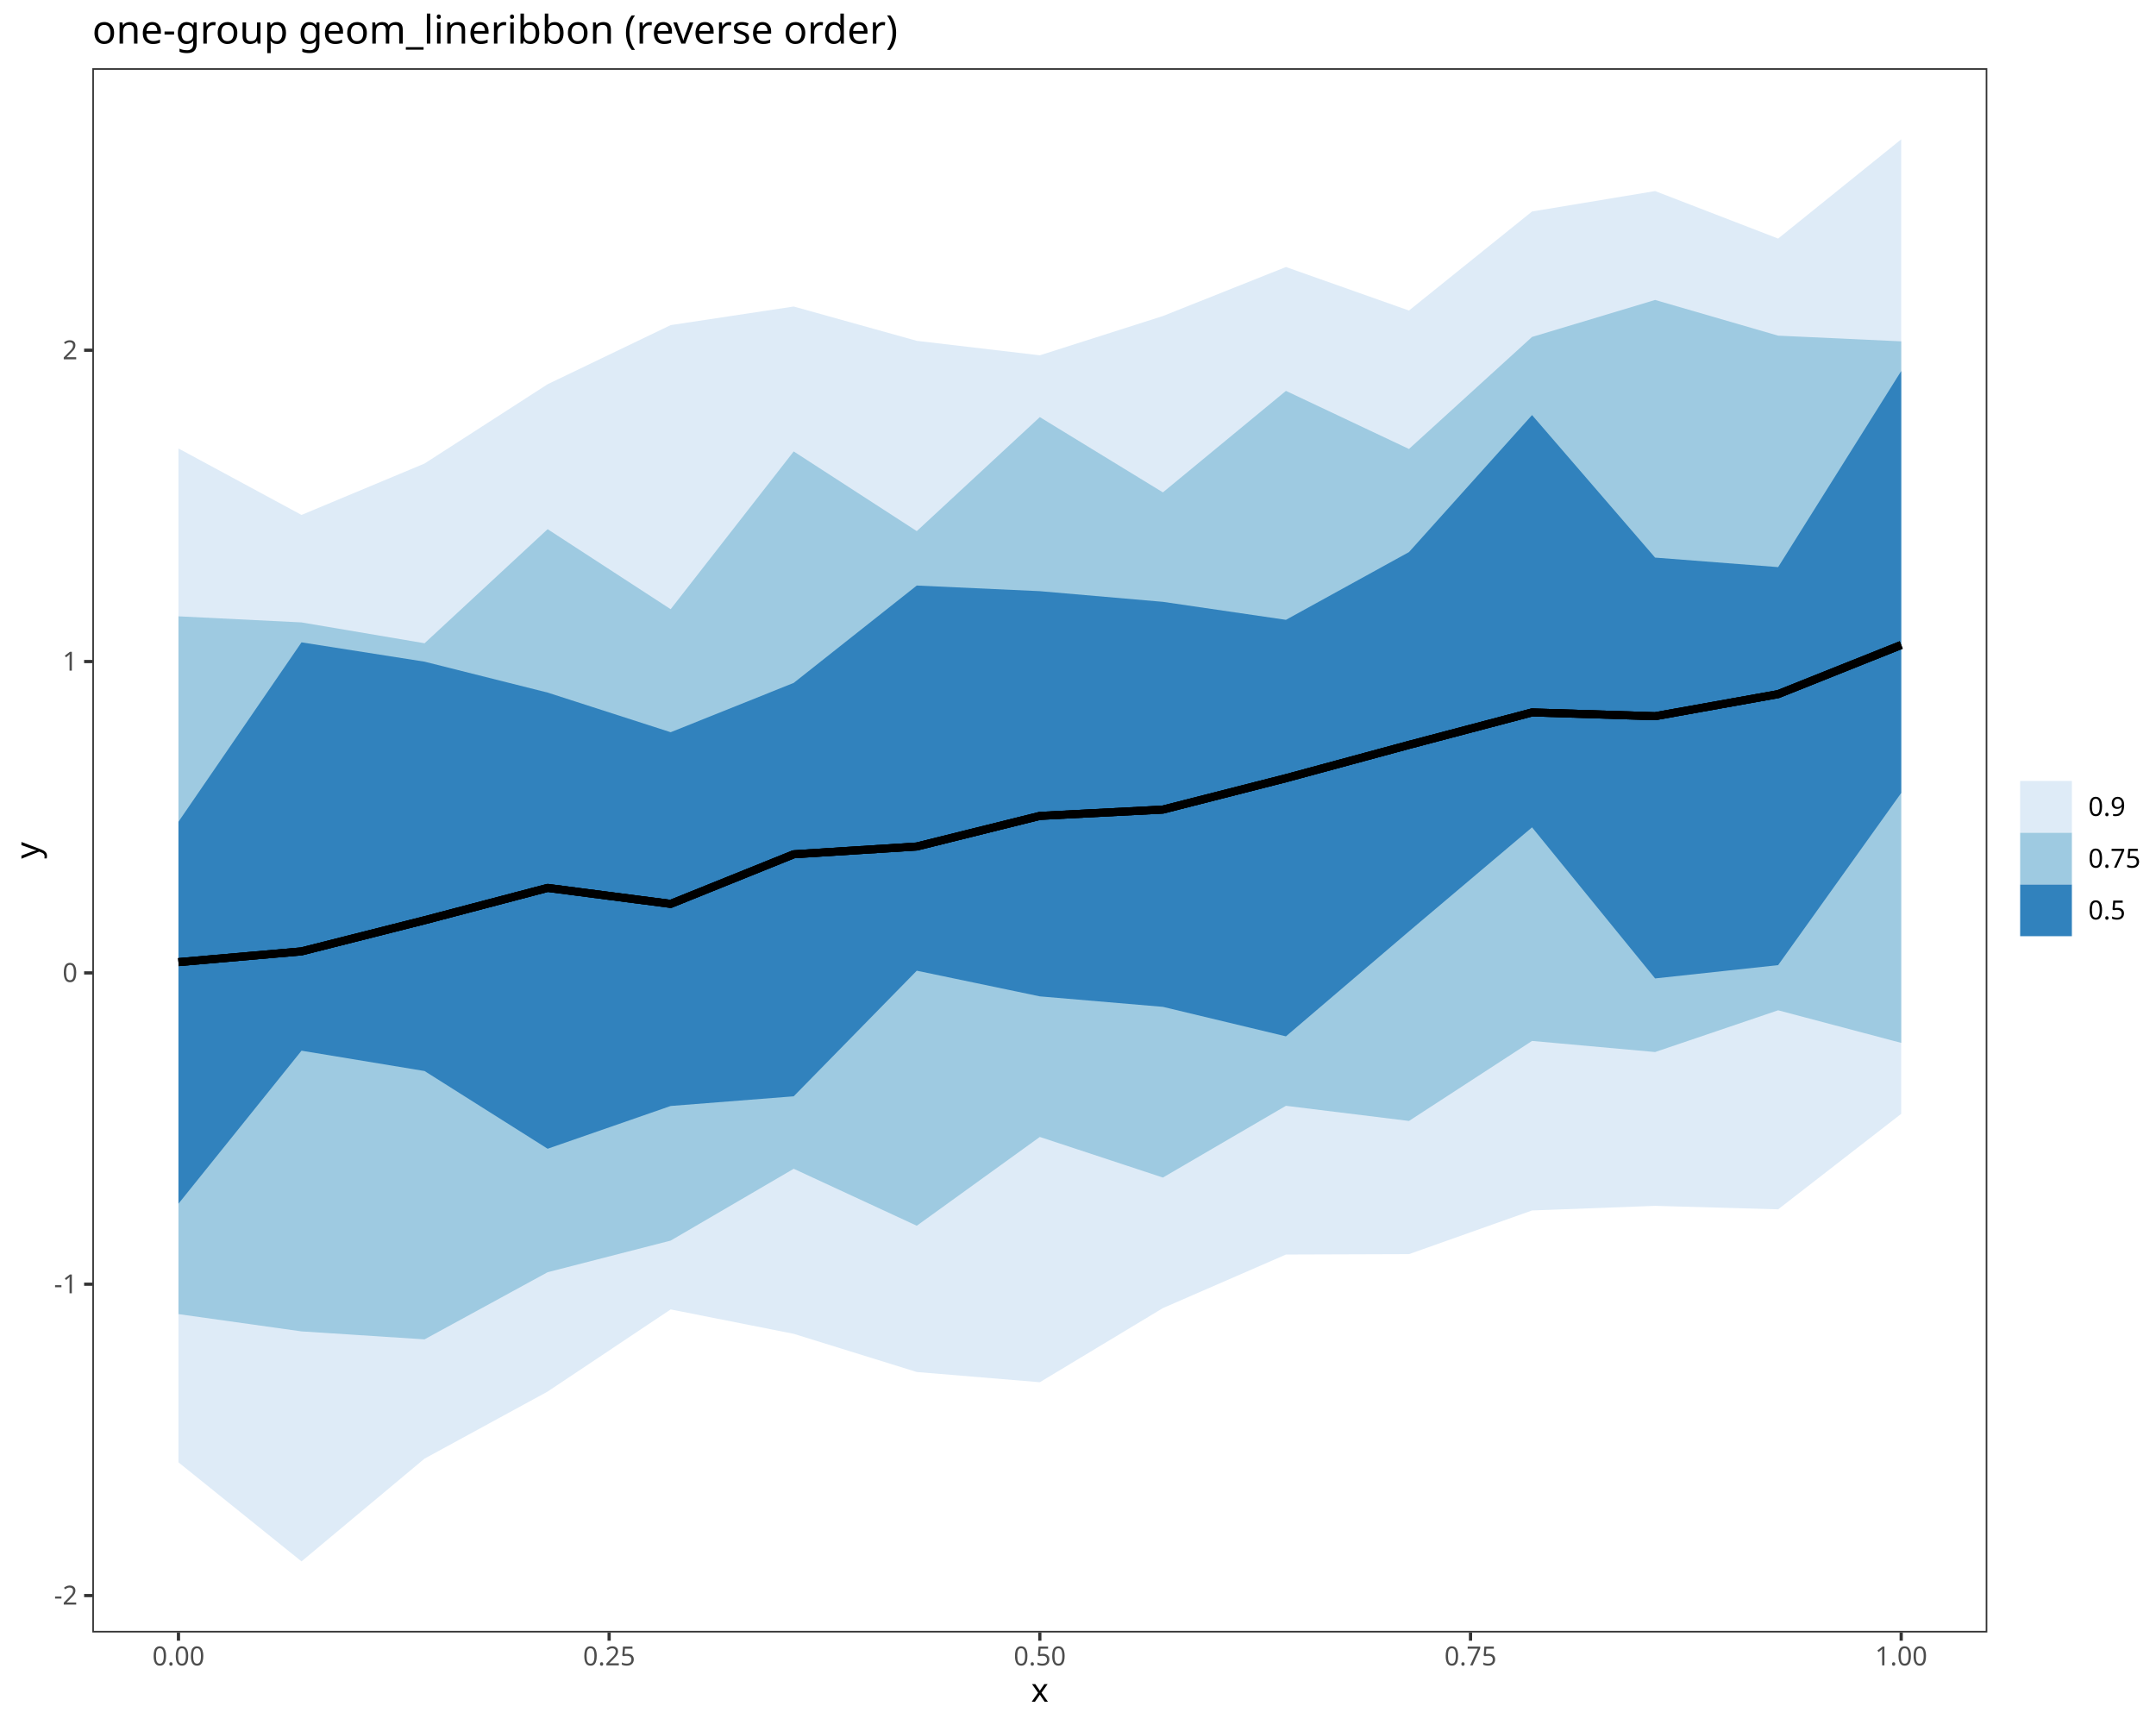
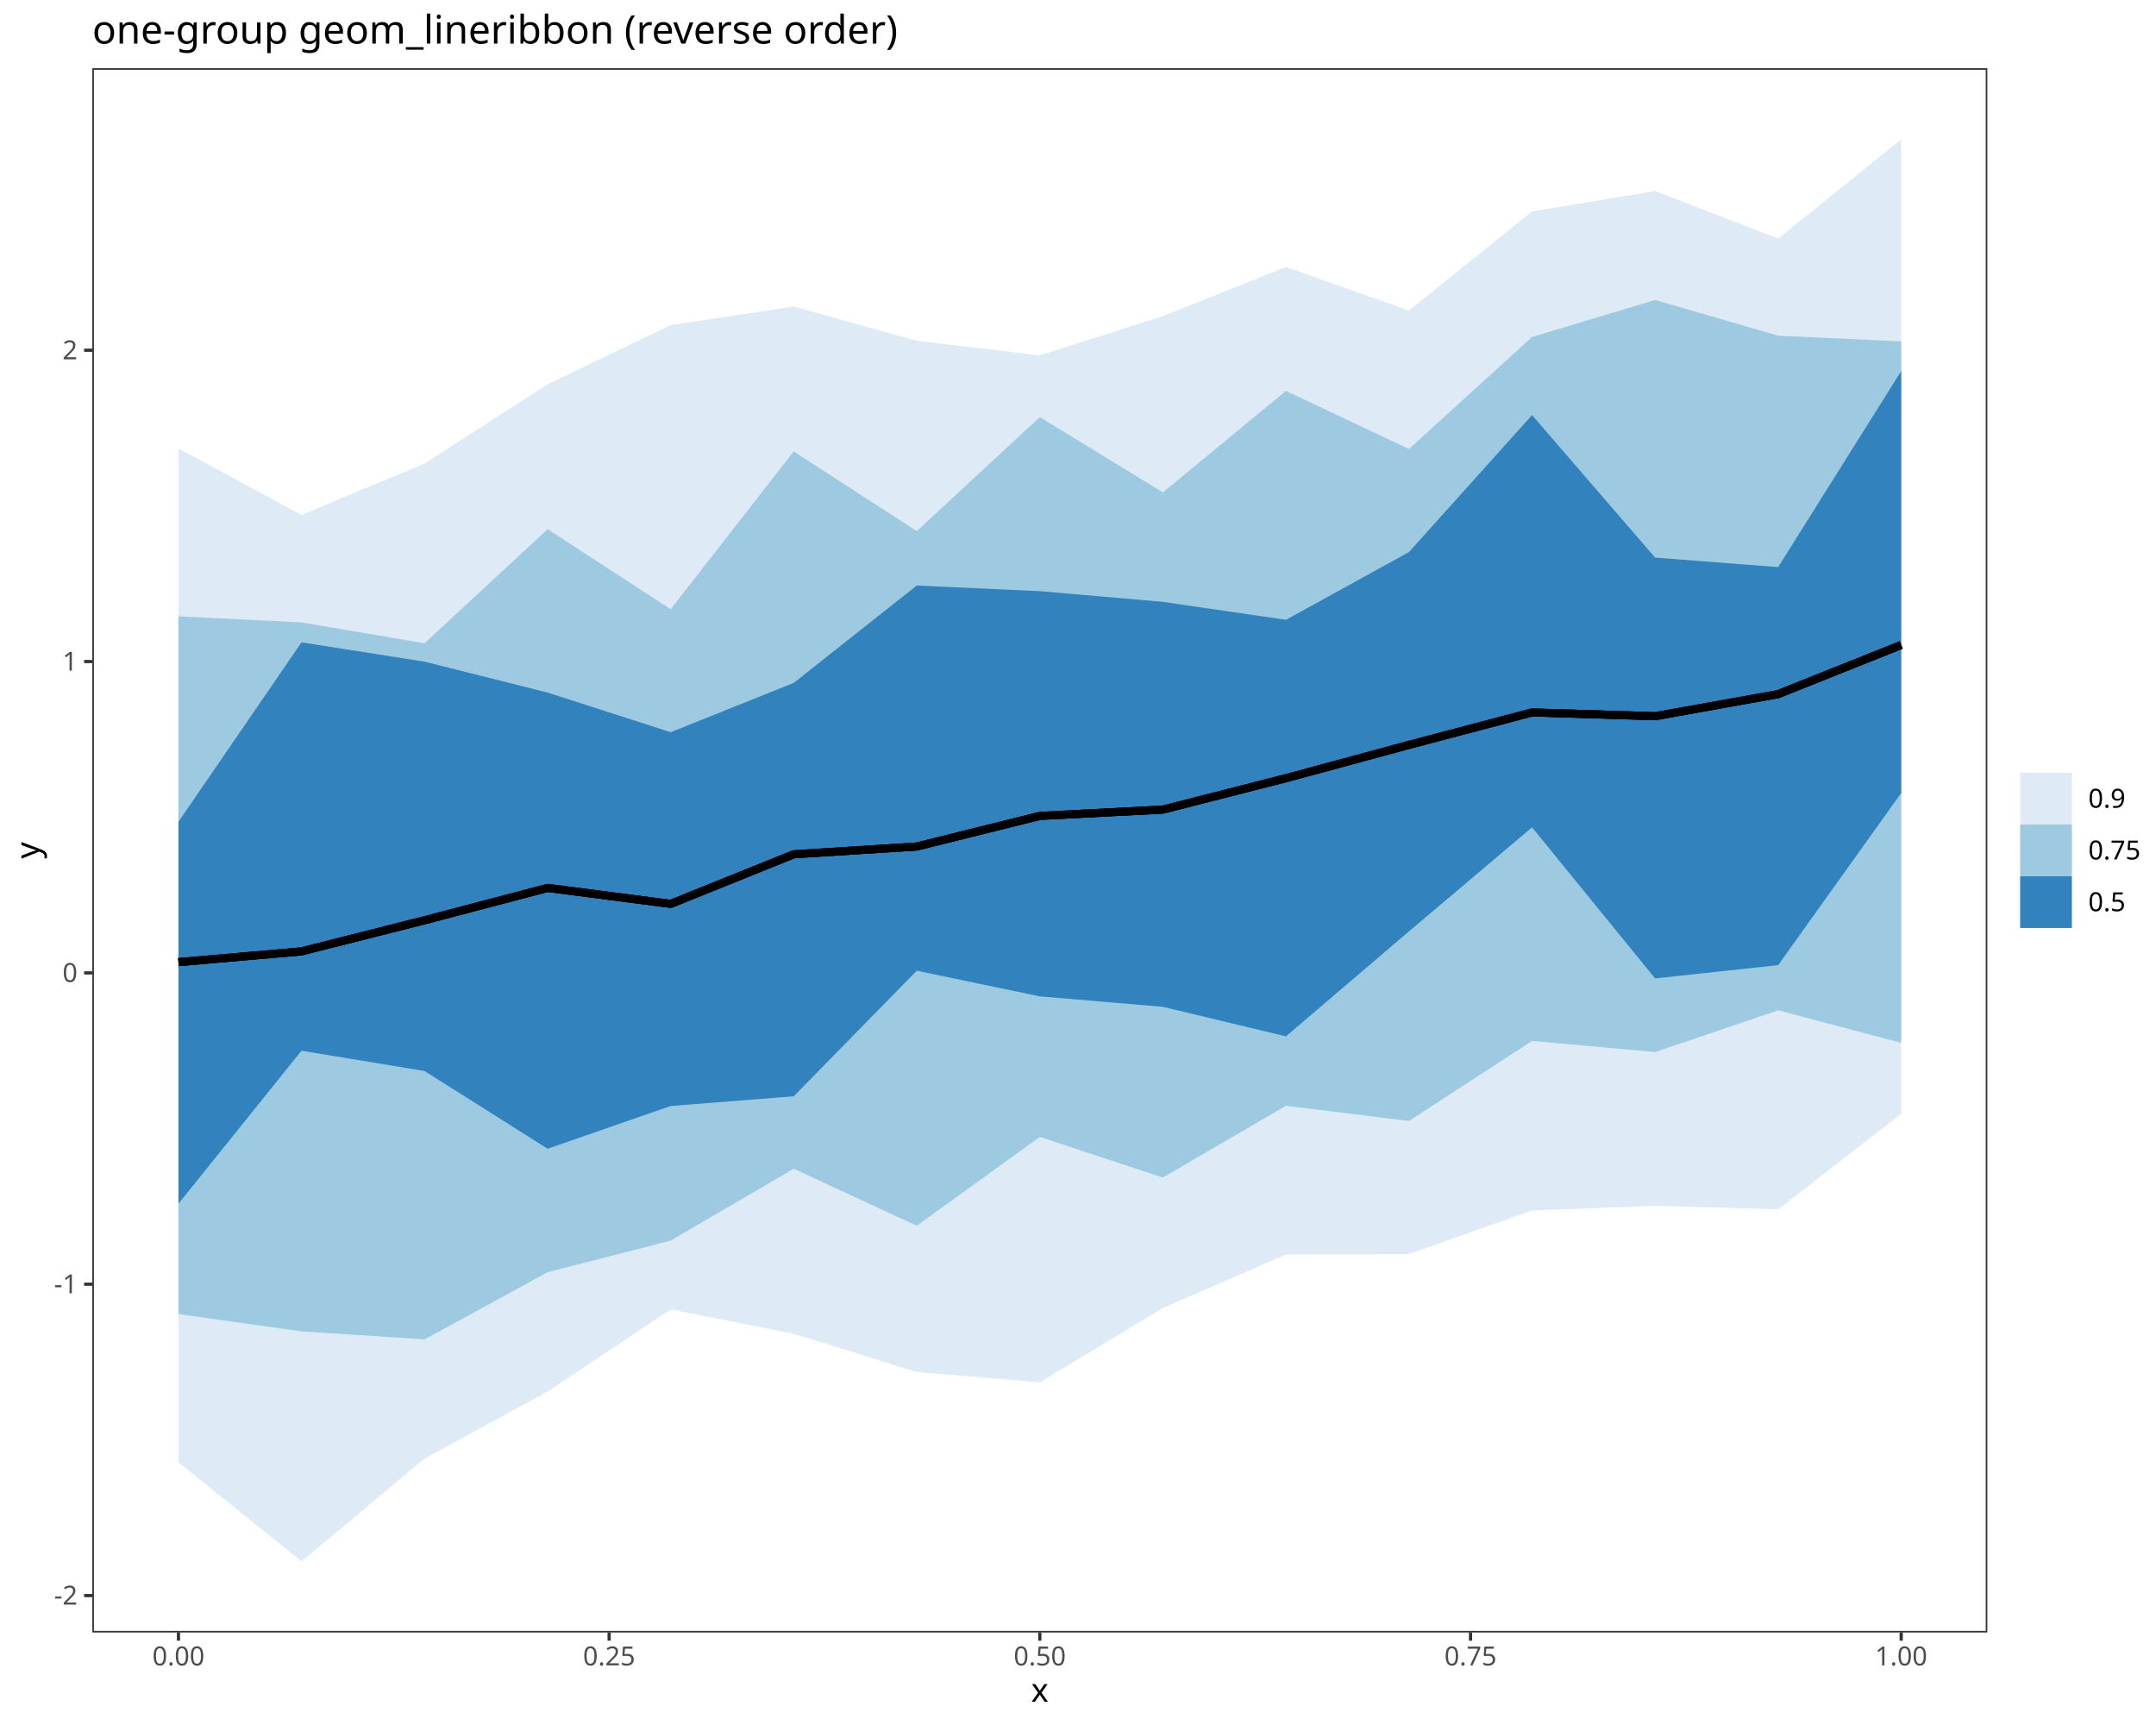
<svg xmlns="http://www.w3.org/2000/svg" class="svglite" data-engine-version="2.0" width="720.00pt" height="576.00pt" viewBox="0 0 720.00 576.00">
  <defs>
    <style type="text/css">
    .svglite line, .svglite polyline, .svglite polygon, .svglite path, .svglite rect, .svglite circle {
      fill: none;
      stroke: #000000;
      stroke-linecap: round;
      stroke-linejoin: round;
      stroke-miterlimit: 10.00;
    }
  </style>
  </defs>
  <rect width="100%" height="100%" style="stroke: none; fill: #FFFFFF;" />
  <defs>
    <clipPath id="cpMC4wMHw3MjAuMDB8MC4wMHw1NzYuMDA=">
      <rect x="0.00" y="0.00" width="720.00" height="576.00" />
    </clipPath>
  </defs>
  <g clip-path="url(#cpMC4wMHw3MjAuMDB8MC4wMHw1NzYuMDA=)">
    <rect x="0.00" y="0.00" width="720.00" height="576.00" style="stroke-width: 1.07; stroke: #FFFFFF; fill: #FFFFFF;" />
  </g>
  <defs>
    <clipPath id="cpMzAuODN8NjYzLjY3fDIyLjc4fDU0NS4xMQ==">
      <rect x="30.83" y="22.78" width="632.84" height="522.33" />
    </clipPath>
  </defs>
  <g clip-path="url(#cpMzAuODN8NjYzLjY3fDIyLjc4fDU0NS4xMQ==)">
    <rect x="30.83" y="22.78" width="632.84" height="522.33" style="stroke-width: 1.07; stroke: none; fill: #FFFFFF;" />
    <polygon points="59.60,149.75 100.69,171.94 141.78,154.78 182.88,128.30 223.97,108.56 265.06,102.35 306.16,113.81 347.25,118.64 388.35,105.53 429.44,89.16 470.53,103.69 511.63,70.62 552.72,63.80 593.81,79.66 634.91,46.53 634.91,371.93 593.81,403.81 552.72,402.65 511.63,404.19 470.53,418.77 429.44,418.91 388.35,436.79 347.25,461.54 306.16,458.13 265.06,445.38 223.97,437.23 182.88,464.66 141.78,487.05 100.69,521.37 59.60,488.30 " style="stroke-width: 0.00; stroke: none; stroke-linecap: butt; fill: #DEEBF7;" />
    <polygon points="59.60,205.80 100.69,207.83 141.78,214.79 182.88,176.70 223.97,203.42 265.06,150.74 306.16,177.35 347.25,139.28 388.35,164.41 429.44,130.52 470.53,149.92 511.63,112.51 552.72,100.16 593.81,112.08 634.91,113.98 634.91,348.23 593.81,337.35 552.72,351.29 511.63,347.58 470.53,374.30 429.44,369.24 388.35,393.20 347.25,379.64 306.16,409.29 265.06,390.27 223.97,414.25 182.88,424.81 141.78,447.23 100.69,444.57 59.60,438.80 " style="stroke-width: 0.00; stroke: none; stroke-linecap: butt; fill: #9ECAE1;" />
    <polygon points="59.60,274.39 100.69,214.49 141.78,220.94 182.88,231.26 223.97,244.50 265.06,228.03 306.16,195.52 347.25,197.40 388.35,200.96 429.44,206.97 470.53,184.35 511.63,138.60 552.72,186.19 593.81,189.37 634.91,123.90 634.91,264.79 593.81,322.27 552.72,326.71 511.63,276.26 470.53,310.99 429.44,346.05 388.35,336.20 347.25,332.70 306.16,324.13 265.06,366.07 223.97,369.30 182.88,383.58 141.78,357.63 100.69,350.84 59.60,401.93 " style="stroke-width: 0.00; stroke: none; stroke-linecap: butt; fill: #3182BD;" />
    <polyline points="59.60,321.27 100.69,317.68 141.78,307.29 182.88,296.48 223.97,301.82 265.06,285.26 306.16,282.66 347.25,272.44 388.35,270.33 429.44,259.85 470.53,248.73 511.63,237.89 552.72,239.15 593.81,231.78 634.91,215.37 " style="stroke-width: 2.67; stroke-linecap: butt;" />
    <polyline points="59.60,321.27 100.69,317.68 141.78,307.29 182.88,296.48 223.97,301.82 265.06,285.26 306.16,282.66 347.25,272.44 388.35,270.33 429.44,259.85 470.53,248.73 511.63,237.89 552.72,239.15 593.81,231.78 634.91,215.37 " style="stroke-width: 2.67; stroke-linecap: butt;" />
    <polyline points="59.60,321.27 100.69,317.68 141.78,307.29 182.88,296.48 223.97,301.82 265.06,285.26 306.16,282.66 347.25,272.44 388.35,270.33 429.44,259.85 470.53,248.73 511.63,237.89 552.72,239.15 593.81,231.78 634.91,215.37 " style="stroke-width: 2.67; stroke-linecap: butt;" />
    <rect x="30.83" y="22.78" width="632.84" height="522.33" style="stroke-width: 1.07; stroke: #333333;" />
  </g>
  <g clip-path="url(#cpMC4wMHw3MjAuMDB8MC4wMHw1NzYuMDA=)">
    <text x="25.90" y="535.80" text-anchor="end" style="font-size: 8.80px; fill: #4D4D4D; font-family: sans;" textLength="7.82px" lengthAdjust="spacingAndGlyphs">-2</text>
    <text x="25.90" y="431.85" text-anchor="end" style="font-size: 8.80px; fill: #4D4D4D; font-family: sans;" textLength="7.82px" lengthAdjust="spacingAndGlyphs">-1</text>
    <text x="25.90" y="327.89" text-anchor="end" style="font-size: 8.80px; fill: #4D4D4D; font-family: sans;" textLength="4.89px" lengthAdjust="spacingAndGlyphs">0</text>
    <text x="25.90" y="223.93" text-anchor="end" style="font-size: 8.80px; fill: #4D4D4D; font-family: sans;" textLength="4.89px" lengthAdjust="spacingAndGlyphs">1</text>
    <text x="25.90" y="119.98" text-anchor="end" style="font-size: 8.80px; fill: #4D4D4D; font-family: sans;" textLength="4.89px" lengthAdjust="spacingAndGlyphs">2</text>
    <polyline points="28.09,532.78 30.83,532.78 " style="stroke-width: 1.07; stroke: #333333; stroke-linecap: butt;" />
    <polyline points="28.09,428.82 30.83,428.82 " style="stroke-width: 1.07; stroke: #333333; stroke-linecap: butt;" />
    <polyline points="28.09,324.86 30.83,324.86 " style="stroke-width: 1.07; stroke: #333333; stroke-linecap: butt;" />
    <polyline points="28.09,220.90 30.83,220.90 " style="stroke-width: 1.07; stroke: #333333; stroke-linecap: butt;" />
    <polyline points="28.09,116.95 30.83,116.95 " style="stroke-width: 1.07; stroke: #333333; stroke-linecap: butt;" />
    <polyline points="59.60,547.85 59.60,545.11 " style="stroke-width: 1.07; stroke: #333333; stroke-linecap: butt;" />
    <polyline points="203.42,547.85 203.42,545.11 " style="stroke-width: 1.07; stroke: #333333; stroke-linecap: butt;" />
    <polyline points="347.25,547.85 347.25,545.11 " style="stroke-width: 1.07; stroke: #333333; stroke-linecap: butt;" />
    <polyline points="491.08,547.85 491.08,545.11 " style="stroke-width: 1.07; stroke: #333333; stroke-linecap: butt;" />
    <polyline points="634.91,547.85 634.91,545.11 " style="stroke-width: 1.07; stroke: #333333; stroke-linecap: butt;" />
    <text x="59.60" y="556.10" text-anchor="middle" style="font-size: 8.80px; fill: #4D4D4D; font-family: sans;" textLength="17.13px" lengthAdjust="spacingAndGlyphs">0.00</text>
    <text x="203.42" y="556.10" text-anchor="middle" style="font-size: 8.80px; fill: #4D4D4D; font-family: sans;" textLength="17.13px" lengthAdjust="spacingAndGlyphs">0.25</text>
    <text x="347.25" y="556.10" text-anchor="middle" style="font-size: 8.80px; fill: #4D4D4D; font-family: sans;" textLength="17.13px" lengthAdjust="spacingAndGlyphs">0.50</text>
    <text x="491.08" y="556.10" text-anchor="middle" style="font-size: 8.80px; fill: #4D4D4D; font-family: sans;" textLength="17.13px" lengthAdjust="spacingAndGlyphs">0.75</text>
    <text x="634.91" y="556.10" text-anchor="middle" style="font-size: 8.80px; fill: #4D4D4D; font-family: sans;" textLength="17.13px" lengthAdjust="spacingAndGlyphs">1.00</text>
    <text x="347.25" y="568.24" text-anchor="middle" style="font-size: 11.00px; font-family: sans;" textLength="5.50px" lengthAdjust="spacingAndGlyphs">x</text>
    <text transform="translate(13.05,283.95) rotate(-90)" text-anchor="middle" style="font-size: 11.00px; font-family: sans;" textLength="5.50px" lengthAdjust="spacingAndGlyphs">y</text>
-     <rect x="674.63" y="255.29" width="39.89" height="57.32" style="stroke-width: 1.07; stroke: none; fill: #FFFFFF;" />
-     <rect x="674.63" y="260.77" width="17.28" height="17.28" style="stroke-width: 1.07; stroke: none; fill: #FFFFFF;" />
-     <rect x="674.63" y="260.77" width="17.28" height="17.28" style="stroke-width: 0.75; stroke: none; fill: #DEEBF7;" />
-     <rect x="674.63" y="278.05" width="17.28" height="17.28" style="stroke-width: 1.07; stroke: none; fill: #FFFFFF;" />
-     <rect x="674.63" y="278.05" width="17.28" height="17.28" style="stroke-width: 0.75; stroke: none; fill: #9ECAE1;" />
-     <rect x="674.63" y="295.33" width="17.28" height="17.28" style="stroke-width: 1.07; stroke: none; fill: #FFFFFF;" />
-     <rect x="674.63" y="295.33" width="17.28" height="17.28" style="stroke-width: 0.75; stroke: none; fill: #3182BD;" />
-     <text x="697.39" y="272.44" style="font-size: 8.80px; font-family: sans;" textLength="12.23px" lengthAdjust="spacingAndGlyphs">0.9</text>
-     <text x="697.39" y="289.72" style="font-size: 8.80px; font-family: sans;" textLength="17.13px" lengthAdjust="spacingAndGlyphs">0.75</text>
-     <text x="697.39" y="307.00" style="font-size: 8.80px; font-family: sans;" textLength="12.23px" lengthAdjust="spacingAndGlyphs">0.5</text>
+     <rect x="674.63" y="258.03" width="39.89" height="51.84" style="stroke-width: 1.07; stroke: none; fill: #FFFFFF;" />
+     <rect x="674.63" y="258.03" width="17.28" height="17.28" style="stroke-width: 1.07; stroke: none; fill: #FFFFFF;" />
+     <rect x="674.63" y="258.03" width="17.28" height="17.28" style="stroke-width: 0.75; stroke: none; fill: #DEEBF7;" />
+     <rect x="674.63" y="275.31" width="17.28" height="17.28" style="stroke-width: 1.07; stroke: none; fill: #FFFFFF;" />
+     <rect x="674.63" y="275.31" width="17.28" height="17.28" style="stroke-width: 0.75; stroke: none; fill: #9ECAE1;" />
+     <rect x="674.63" y="292.59" width="17.28" height="17.28" style="stroke-width: 1.07; stroke: none; fill: #FFFFFF;" />
+     <rect x="674.63" y="292.59" width="17.28" height="17.28" style="stroke-width: 0.75; stroke: none; fill: #3182BD;" />
+     <text x="697.39" y="269.70" style="font-size: 8.80px; font-family: sans;" textLength="12.23px" lengthAdjust="spacingAndGlyphs">0.9</text>
+     <text x="697.39" y="286.98" style="font-size: 8.80px; font-family: sans;" textLength="17.13px" lengthAdjust="spacingAndGlyphs">0.75</text>
+     <text x="697.39" y="304.26" style="font-size: 8.80px; font-family: sans;" textLength="12.23px" lengthAdjust="spacingAndGlyphs">0.5</text>
    <text x="30.83" y="14.56" style="font-size: 13.20px; font-family: sans;" textLength="252.43px" lengthAdjust="spacingAndGlyphs">one-group geom_lineribbon (reverse order)</text>
  </g>
</svg>
